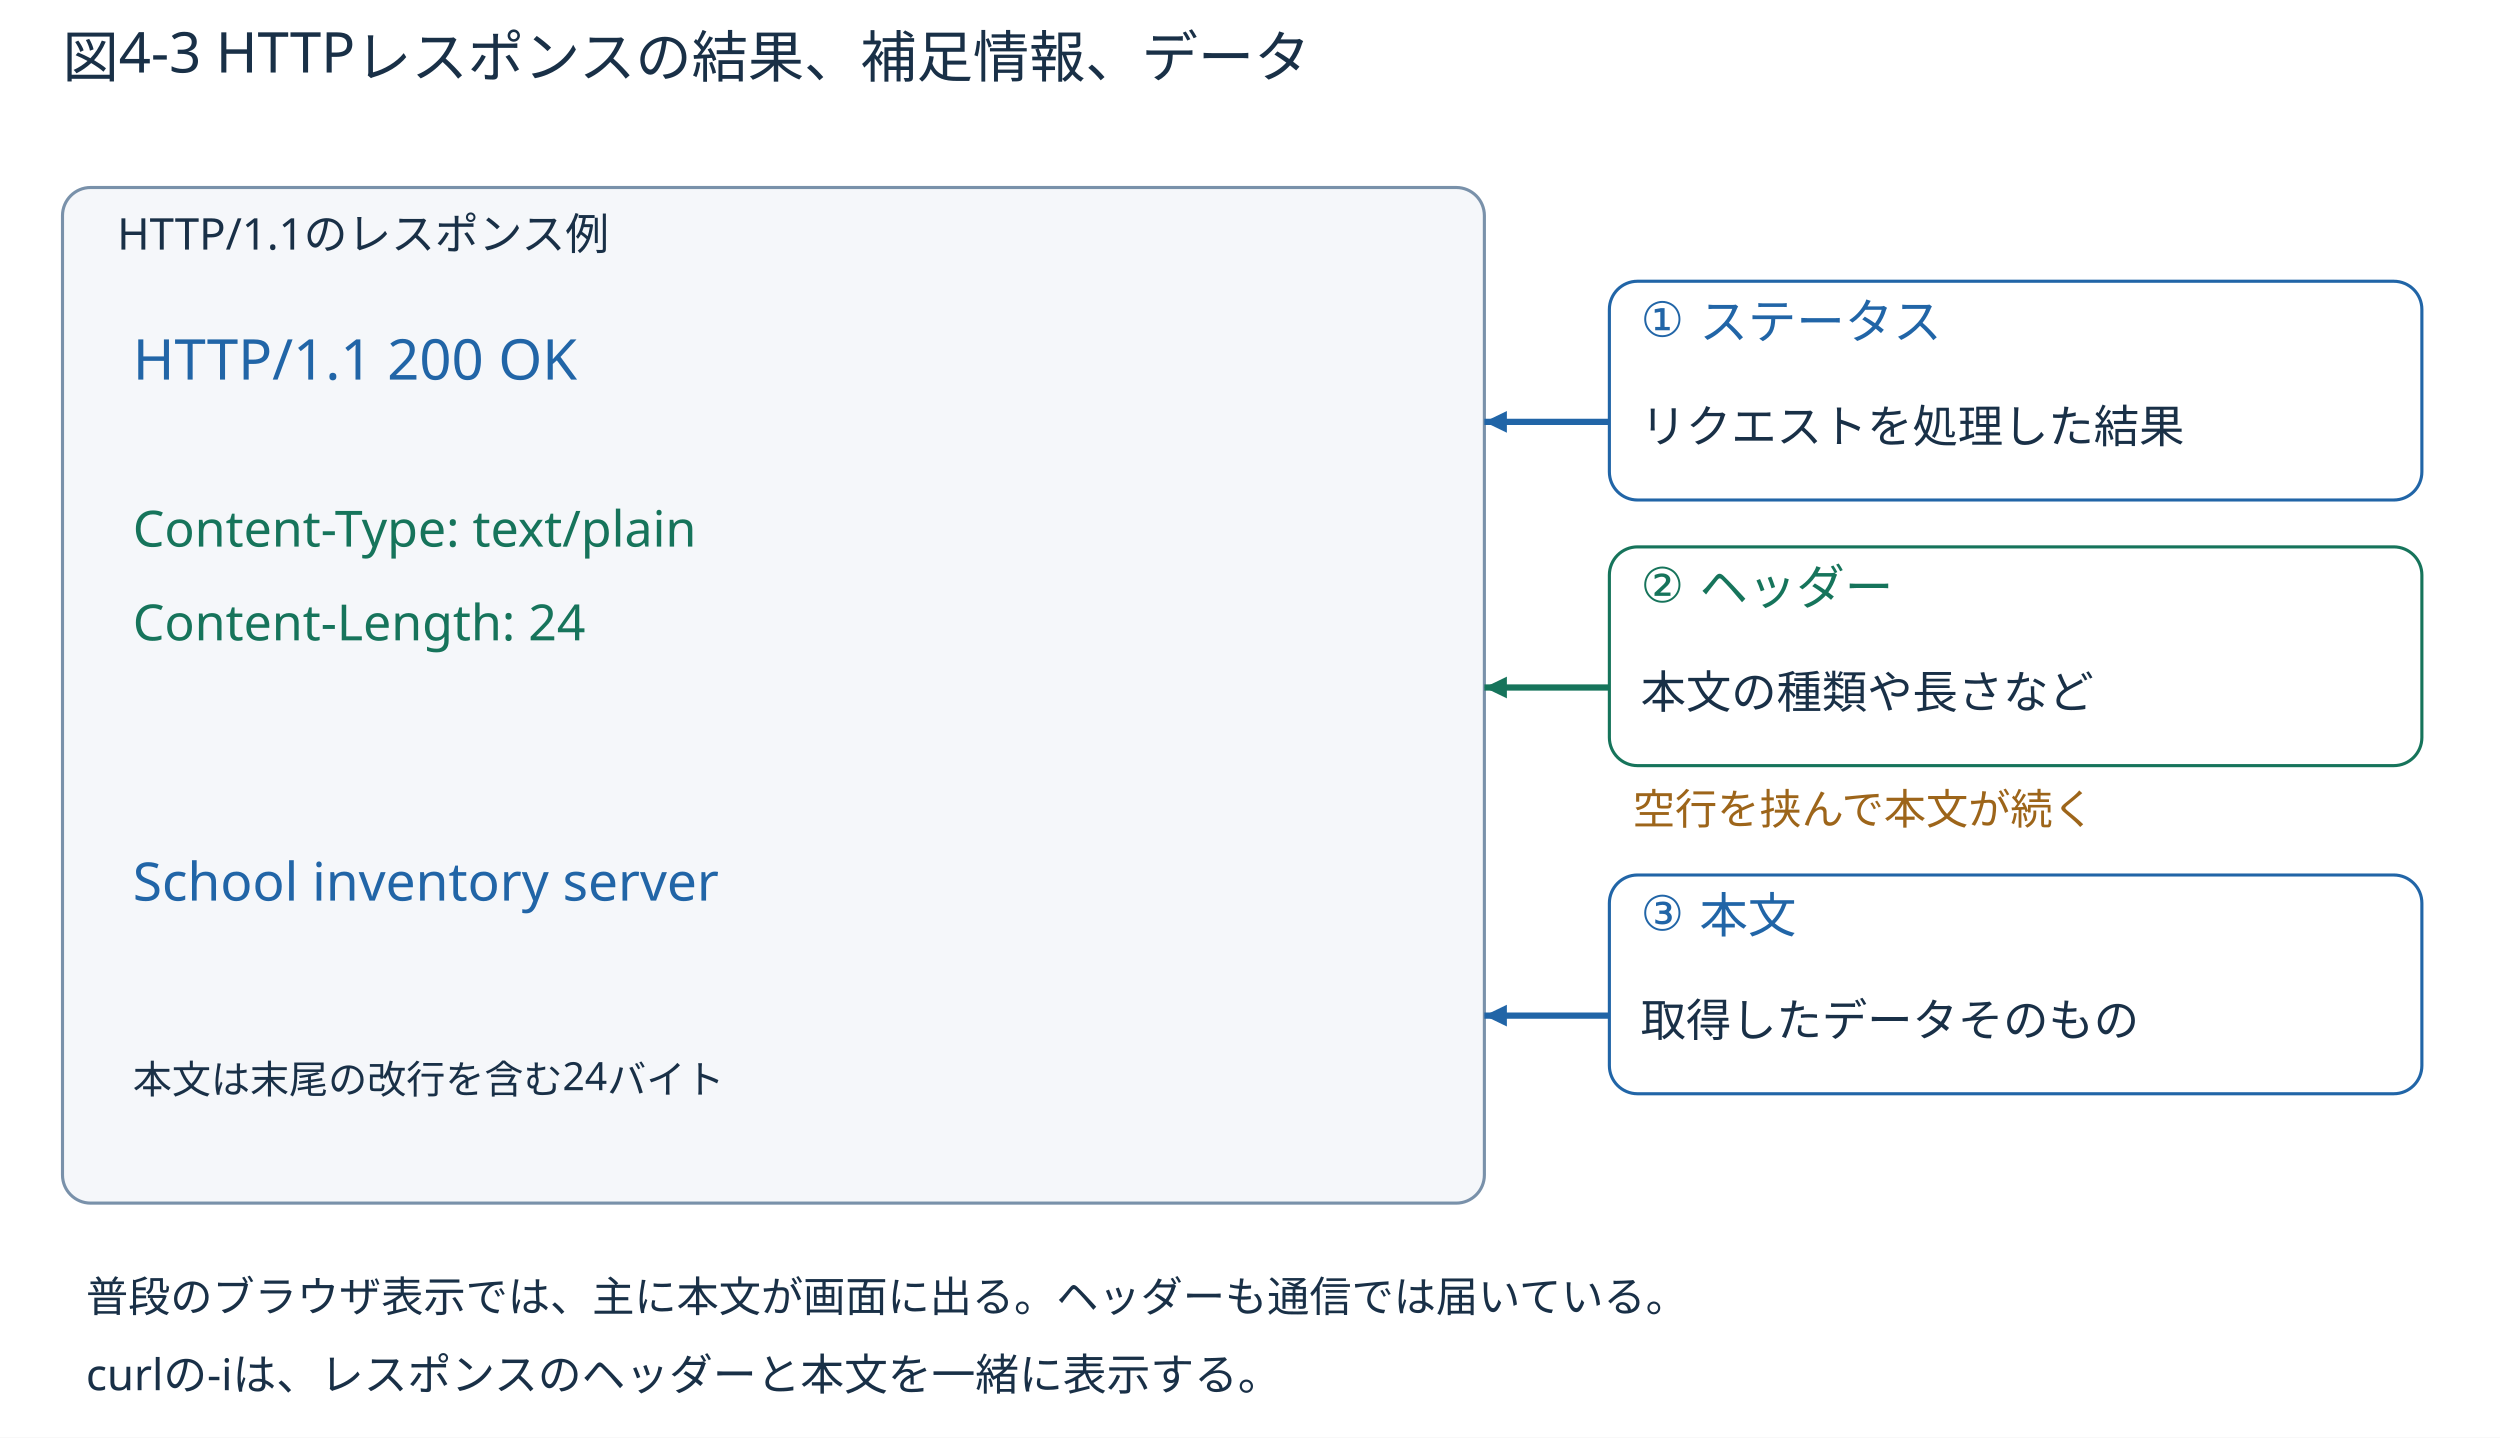
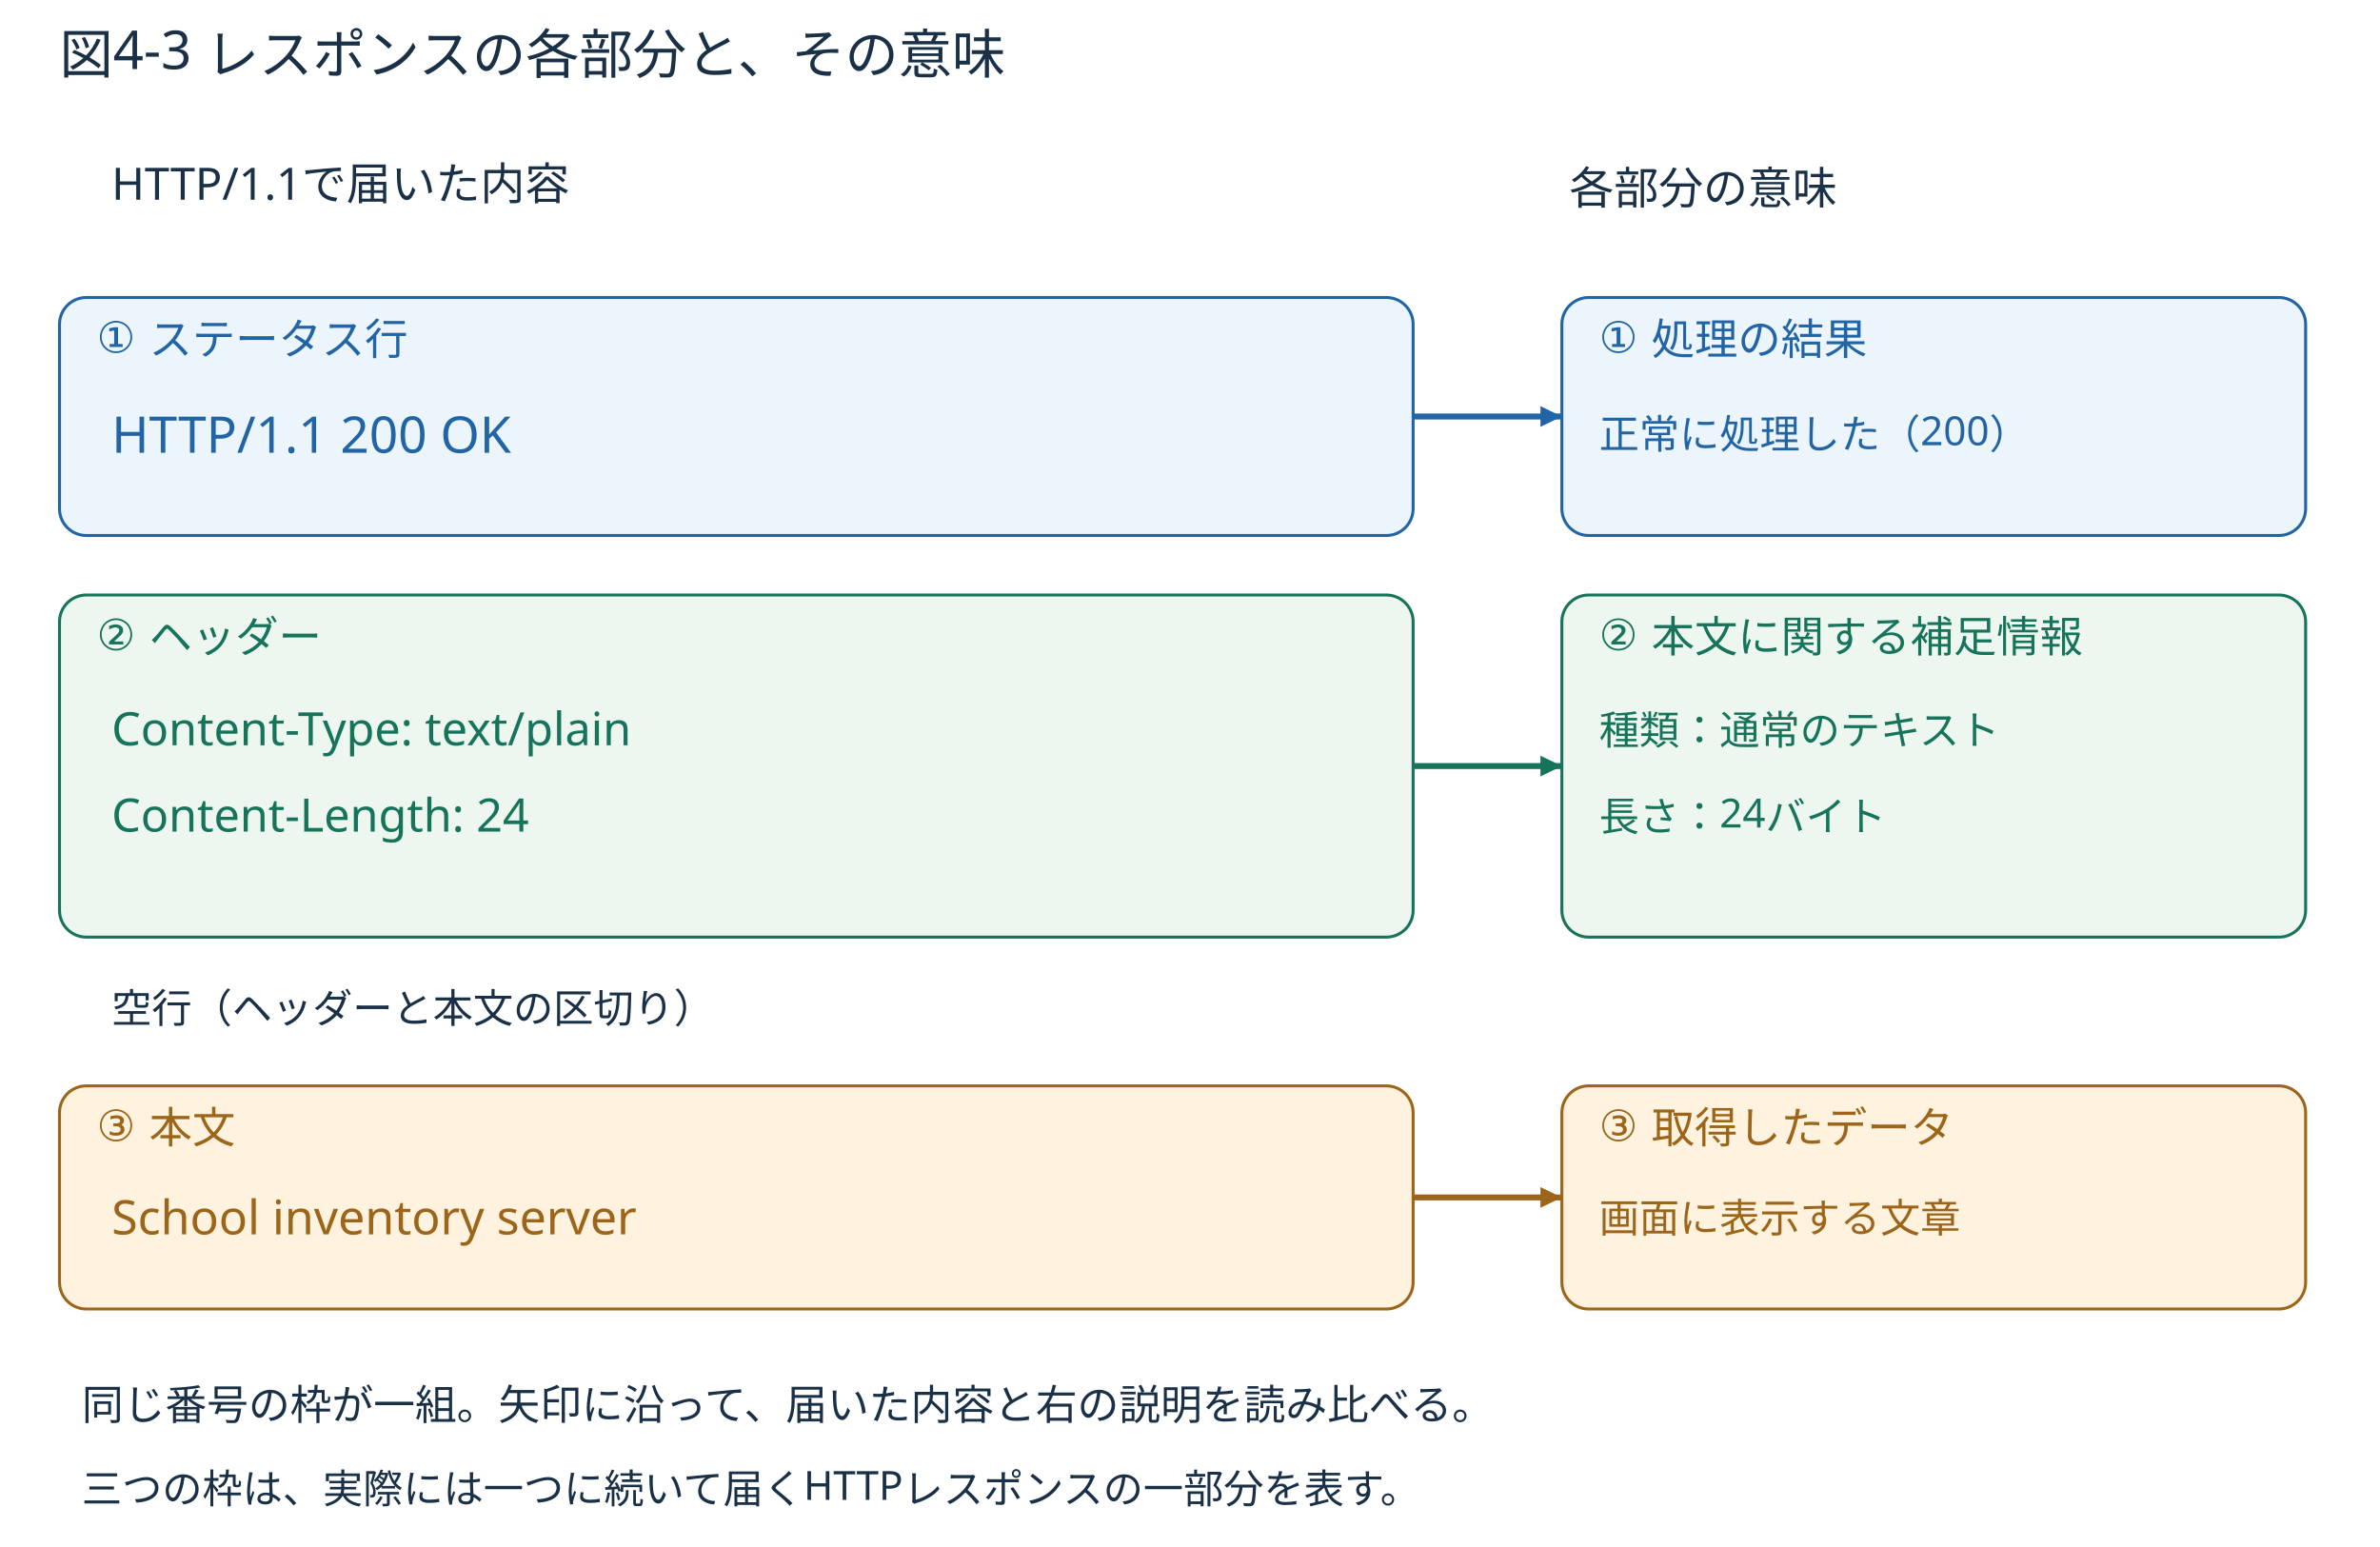
- <svg xmlns="http://www.w3.org/2000/svg" width="1600" height="920" viewBox="0 0 1600 920" role="img">
+ <svg xmlns="http://www.w3.org/2000/svg" width="1600" height="1040" viewBox="0 0 1600 1040" role="img">
  <rect width="100%" height="100%" fill="white" />
-   <text x="40" y="18" fill="#193047" font-family="Noto Sans JP, sans-serif" font-size="36" dominant-baseline="text-before-edge" text-anchor="start">図4-3  HTTPレスポンスの結果、補足情報、データ</text>
-   <rect x="40" y="120" width="910" height="650" rx="18" fill="#f5f7fa" stroke="#7991aa" stroke-width="2" />
-   <text x="75" y="138" fill="#193047" font-family="Noto Sans JP, sans-serif" font-size="28" dominant-baseline="text-before-edge" text-anchor="start">HTTP/1.1のレスポンス例</text>
-   <text x="85" y="215" fill="#2165a7" font-family="Noto Sans JP, sans-serif" font-size="36" dominant-baseline="text-before-edge" text-anchor="start">HTTP/1.1 200 OK</text>
-   <text x="85" y="325" fill="#16745b" font-family="Noto Sans JP, sans-serif" font-size="32" dominant-baseline="text-before-edge" text-anchor="start">Content-Type: text/plain</text>
-   <text x="85" y="385" fill="#16745b" font-family="Noto Sans JP, sans-serif" font-size="32" dominant-baseline="text-before-edge" text-anchor="start">Content-Length: 24</text>
-   <text x="85" y="550" fill="#2165a7" font-family="Noto Sans JP, sans-serif" font-size="34" dominant-baseline="text-before-edge" text-anchor="start">School inventory server</text>
-   <text x="85" y="678" fill="#193047" font-family="Noto Sans JP, sans-serif" font-size="25" dominant-baseline="text-before-edge" text-anchor="start">本文は末尾の改行を含む24バイト</text>
-   <rect x="1030" y="180" width="520" height="140" rx="18" fill="#ffffff" stroke="#2165a7" stroke-width="2" />
-   <text x="1050" y="194" fill="#2165a7" font-family="Noto Sans JP, sans-serif" font-size="31" dominant-baseline="text-before-edge" text-anchor="start">① ステータス</text>
-   <text x="1050" y="258" fill="#193047" font-family="Noto Sans JP, sans-serif" font-size="29" dominant-baseline="text-before-edge" text-anchor="start">リクエストを処理した結果</text>
-   <polyline points="1030,270 950,270" fill="none" stroke="#2165a7" stroke-width="4" />
-   <polygon points="950,270 964.407,263.041 964.407,276.959" fill="#2165a7" />
-   <rect x="1030" y="350" width="520" height="140" rx="18" fill="#ffffff" stroke="#16745b" stroke-width="2" />
-   <text x="1050" y="364" fill="#16745b" font-family="Noto Sans JP, sans-serif" font-size="31" dominant-baseline="text-before-edge" text-anchor="start">② ヘッダー</text>
-   <text x="1050" y="428" fill="#193047" font-family="Noto Sans JP, sans-serif" font-size="29" dominant-baseline="text-before-edge" text-anchor="start">本文の種類や長さなど</text>
-   <polyline points="1030,440 950,440" fill="none" stroke="#16745b" stroke-width="4" />
-   <polygon points="950,440 964.407,433.041 964.407,446.959" fill="#16745b" />
-   <rect x="1030" y="560" width="520" height="140" rx="18" fill="#ffffff" stroke="#2165a7" stroke-width="2" />
-   <text x="1050" y="574" fill="#2165a7" font-family="Noto Sans JP, sans-serif" font-size="31" dominant-baseline="text-before-edge" text-anchor="start">③ 本文</text>
-   <text x="1050" y="638" fill="#193047" font-family="Noto Sans JP, sans-serif" font-size="29" dominant-baseline="text-before-edge" text-anchor="start">取得したデータそのもの</text>
-   <polyline points="1030,650 950,650" fill="none" stroke="#2165a7" stroke-width="4" />
-   <polygon points="950,650 964.407,643.041 964.407,656.959" fill="#2165a7" />
-   <text x="1045" y="504" fill="#9d651a" font-family="Noto Sans JP, sans-serif" font-size="27" dominant-baseline="text-before-edge" text-anchor="start">空行を挟んで本文が続く</text>
-   <text x="55" y="816" fill="#193047" font-family="Noto Sans JP, sans-serif" font-size="27" dominant-baseline="text-before-edge" text-anchor="start">普段のブラウザ表示では、主に本文が画面に出る。ヘッダーも通信では届いている。</text>
-   <text x="55" y="868" fill="#193047" font-family="Noto Sans JP, sans-serif" font-size="28" dominant-baseline="text-before-edge" text-anchor="start">curlの-iは、レスポンスのヘッダーと本文を一緒に表示する。</text>
+   <text x="40" y="18" fill="#193047" font-family="Noto Sans JP, sans-serif" font-size="36" dominant-baseline="text-before-edge" text-anchor="start">図4-3  レスポンスの各部分と、その意味</text>
+   <text x="75" y="111" fill="#193047" font-family="Noto Sans JP, sans-serif" font-size="30" dominant-baseline="text-before-edge" text-anchor="start">HTTP/1.1で届いた内容</text>
+   <text x="1055" y="111" fill="#193047" font-family="Noto Sans JP, sans-serif" font-size="30" dominant-baseline="text-before-edge" text-anchor="start">各部分の意味</text>
+   <rect x="40" y="200" width="910" height="160" rx="18" fill="#edf5fc" stroke="#2165a7" stroke-width="2" />
+   <rect x="1050" y="200" width="500" height="160" rx="18" fill="#edf5fc" stroke="#2165a7" stroke-width="2" />
+   <text x="65" y="217" fill="#2165a7" font-family="Noto Sans JP, sans-serif" font-size="29" dominant-baseline="text-before-edge" text-anchor="start">① ステータス行</text>
+   <text x="1075" y="217" fill="#2165a7" font-family="Noto Sans JP, sans-serif" font-size="29" dominant-baseline="text-before-edge" text-anchor="start">① 処理の結果</text>
+   <polyline points="950,280.0 1050,280.0" fill="none" stroke="#2165a7" stroke-width="4" />
+   <polygon points="1050,280.0 1035.593,286.959 1035.593,273.041" fill="#2165a7" />
+   <rect x="40" y="400" width="910" height="230" rx="18" fill="#edf7f0" stroke="#16745b" stroke-width="2" />
+   <rect x="1050" y="400" width="500" height="230" rx="18" fill="#edf7f0" stroke="#16745b" stroke-width="2" />
+   <text x="65" y="417" fill="#16745b" font-family="Noto Sans JP, sans-serif" font-size="29" dominant-baseline="text-before-edge" text-anchor="start">② ヘッダー</text>
+   <text x="1075" y="417" fill="#16745b" font-family="Noto Sans JP, sans-serif" font-size="29" dominant-baseline="text-before-edge" text-anchor="start">② 本文に関する補足情報</text>
+   <polyline points="950,515.0 1050,515.0" fill="none" stroke="#16745b" stroke-width="4" />
+   <polygon points="1050,515.0 1035.593,521.959 1035.593,508.041" fill="#16745b" />
+   <rect x="40" y="730" width="910" height="150" rx="18" fill="#fff3df" stroke="#9d651a" stroke-width="2" />
+   <rect x="1050" y="730" width="500" height="150" rx="18" fill="#fff3df" stroke="#9d651a" stroke-width="2" />
+   <text x="65" y="747" fill="#9d651a" font-family="Noto Sans JP, sans-serif" font-size="29" dominant-baseline="text-before-edge" text-anchor="start">③ 本文</text>
+   <text x="1075" y="747" fill="#9d651a" font-family="Noto Sans JP, sans-serif" font-size="29" dominant-baseline="text-before-edge" text-anchor="start">③ 取得したデータ</text>
+   <polyline points="950,805.0 1050,805.0" fill="none" stroke="#9d651a" stroke-width="4" />
+   <polygon points="1050,805.0 1035.593,811.959 1035.593,798.041" fill="#9d651a" />
+   <text x="75" y="278" fill="#2165a7" font-family="Noto Sans JP, sans-serif" font-size="34" dominant-baseline="text-before-edge" text-anchor="start">HTTP/1.1 200 OK</text>
+   <text x="1075" y="278" fill="#2165a7" font-family="Noto Sans JP, sans-serif" font-size="27" dominant-baseline="text-before-edge" text-anchor="start">正常に処理した（200）</text>
+   <text x="75" y="477" fill="#16745b" font-family="Noto Sans JP, sans-serif" font-size="31" dominant-baseline="text-before-edge" text-anchor="start">Content-Type: text/plain</text>
+   <text x="75" y="535" fill="#16745b" font-family="Noto Sans JP, sans-serif" font-size="31" dominant-baseline="text-before-edge" text-anchor="start">Content-Length: 24</text>
+   <text x="1075" y="477" fill="#16745b" font-family="Noto Sans JP, sans-serif" font-size="27" dominant-baseline="text-before-edge" text-anchor="start">種類：通常のテキスト</text>
+   <text x="1075" y="535" fill="#16745b" font-family="Noto Sans JP, sans-serif" font-size="27" dominant-baseline="text-before-edge" text-anchor="start">長さ：24バイト</text>
+   <text x="75" y="664" fill="#193047" font-family="Noto Sans JP, sans-serif" font-size="27" dominant-baseline="text-before-edge" text-anchor="start">空行（ヘッダーと本文の区切り）</text>
+   <text x="75" y="805" fill="#9d651a" font-family="Noto Sans JP, sans-serif" font-size="32" dominant-baseline="text-before-edge" text-anchor="start">School inventory server</text>
+   <text x="1075" y="805" fill="#9d651a" font-family="Noto Sans JP, sans-serif" font-size="27" dominant-baseline="text-before-edge" text-anchor="start">画面に表示する文章</text>
+   <text x="55" y="930" fill="#193047" font-family="Noto Sans JP, sans-serif" font-size="28" dominant-baseline="text-before-edge" text-anchor="start">同じ番号の枠が一組。矢印に沿って、届いた内容と右の説明を読み比べる。</text>
+   <text x="55" y="987" fill="#193047" font-family="Noto Sans JP, sans-serif" font-size="27" dominant-baseline="text-before-edge" text-anchor="start">三つの枠は、実際には一つに続いて届くHTTPレスポンスの一部分を表す。</text>
</svg>
